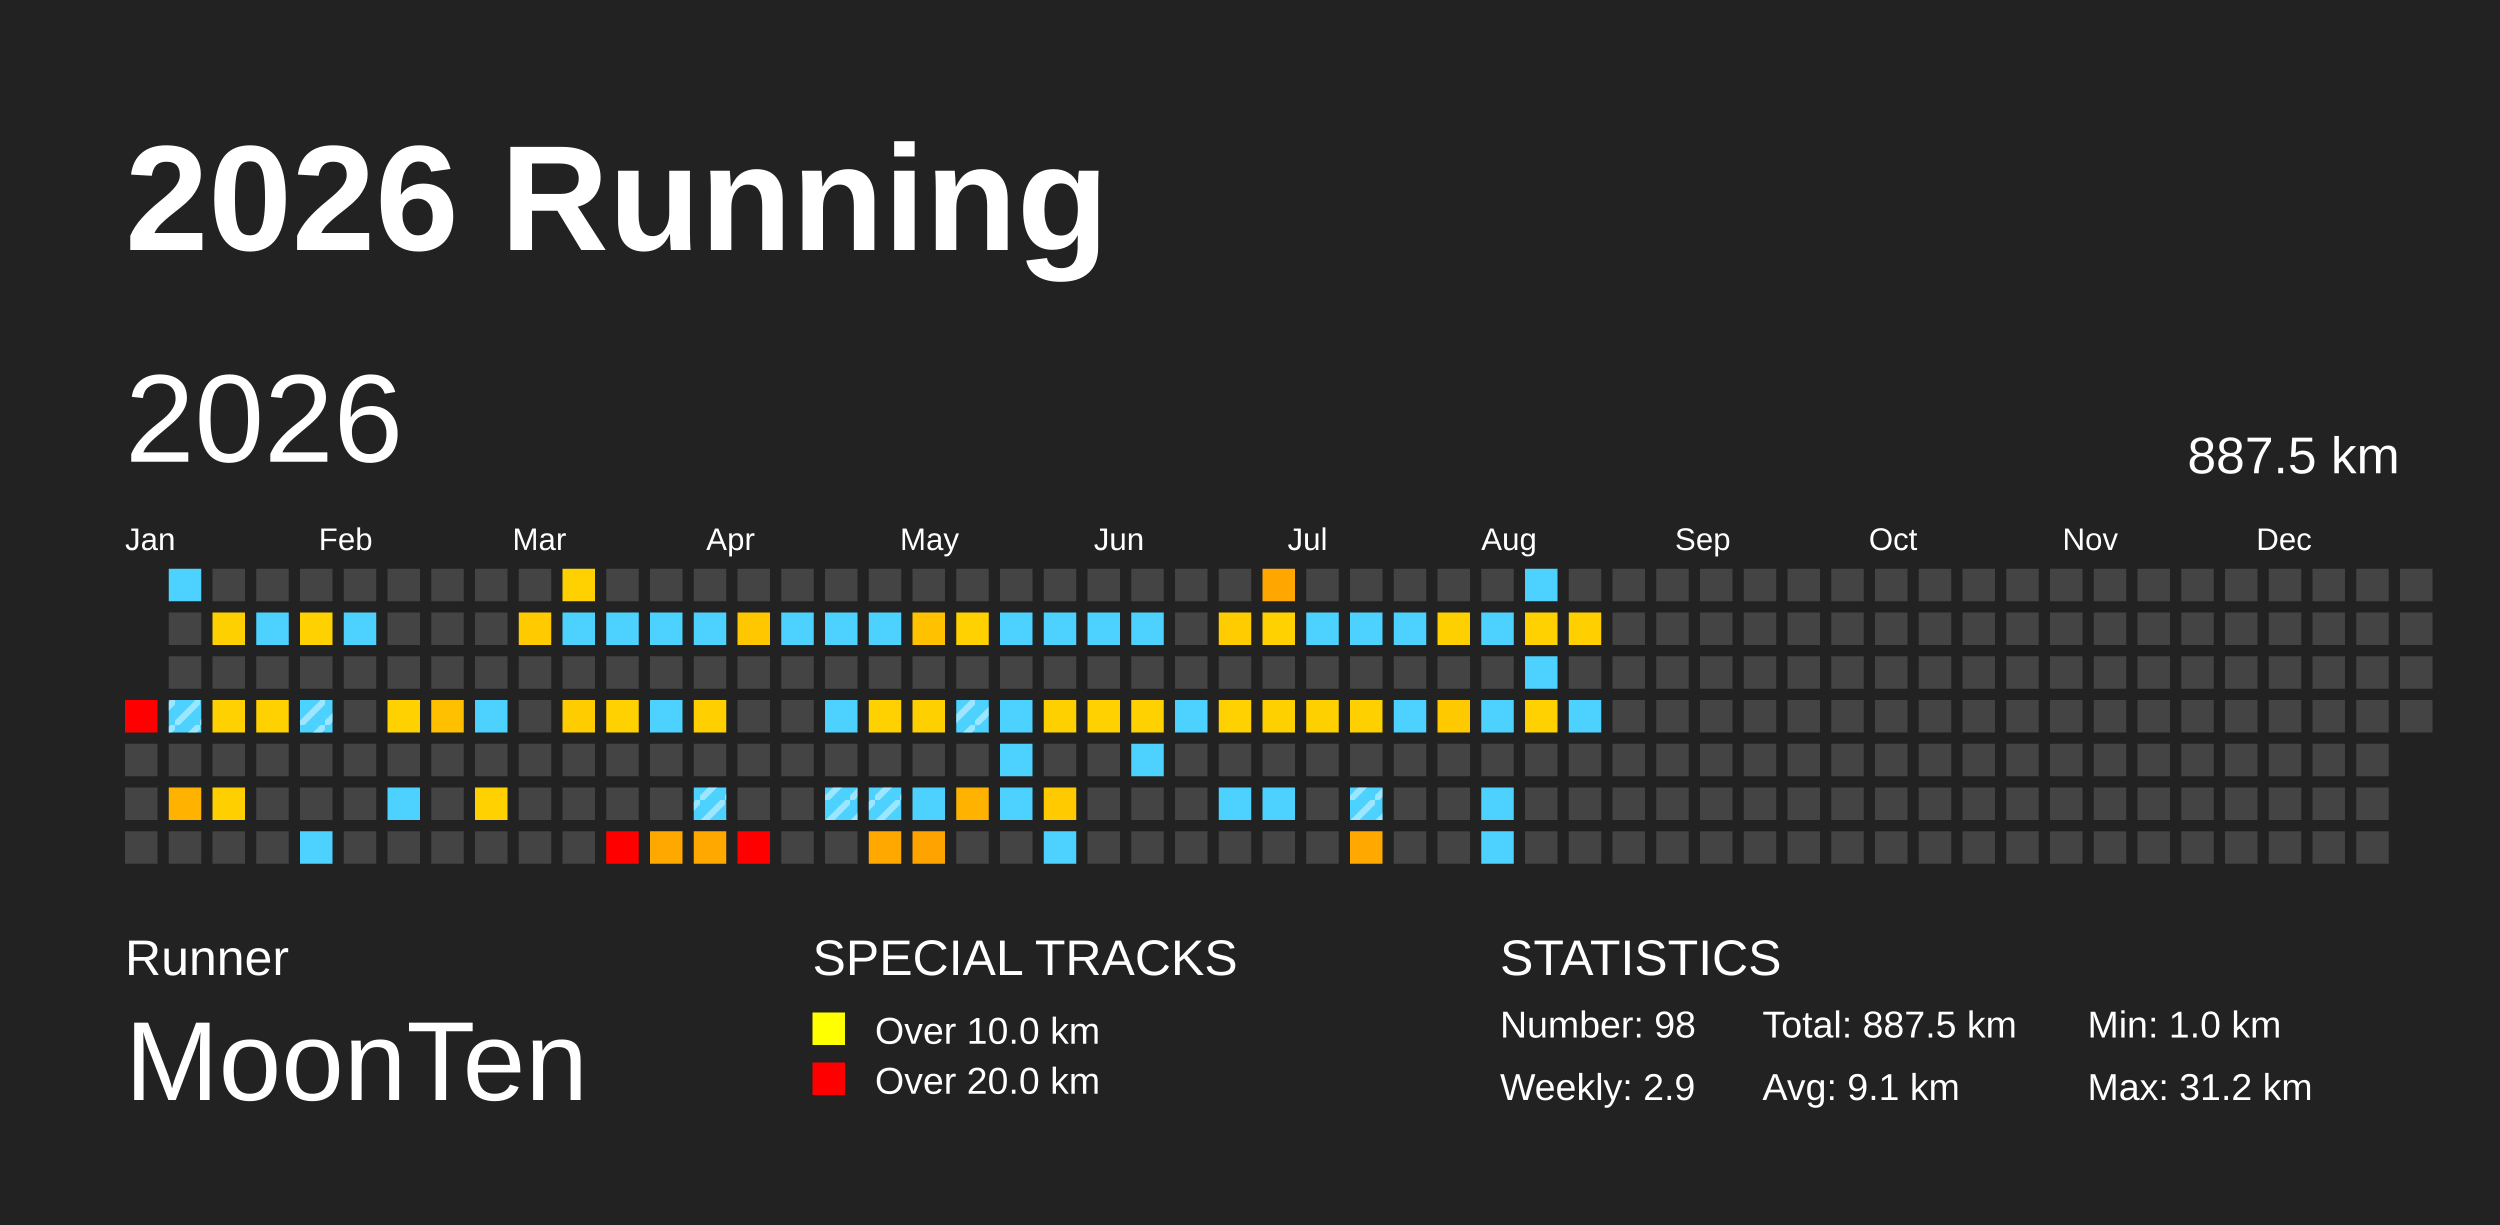
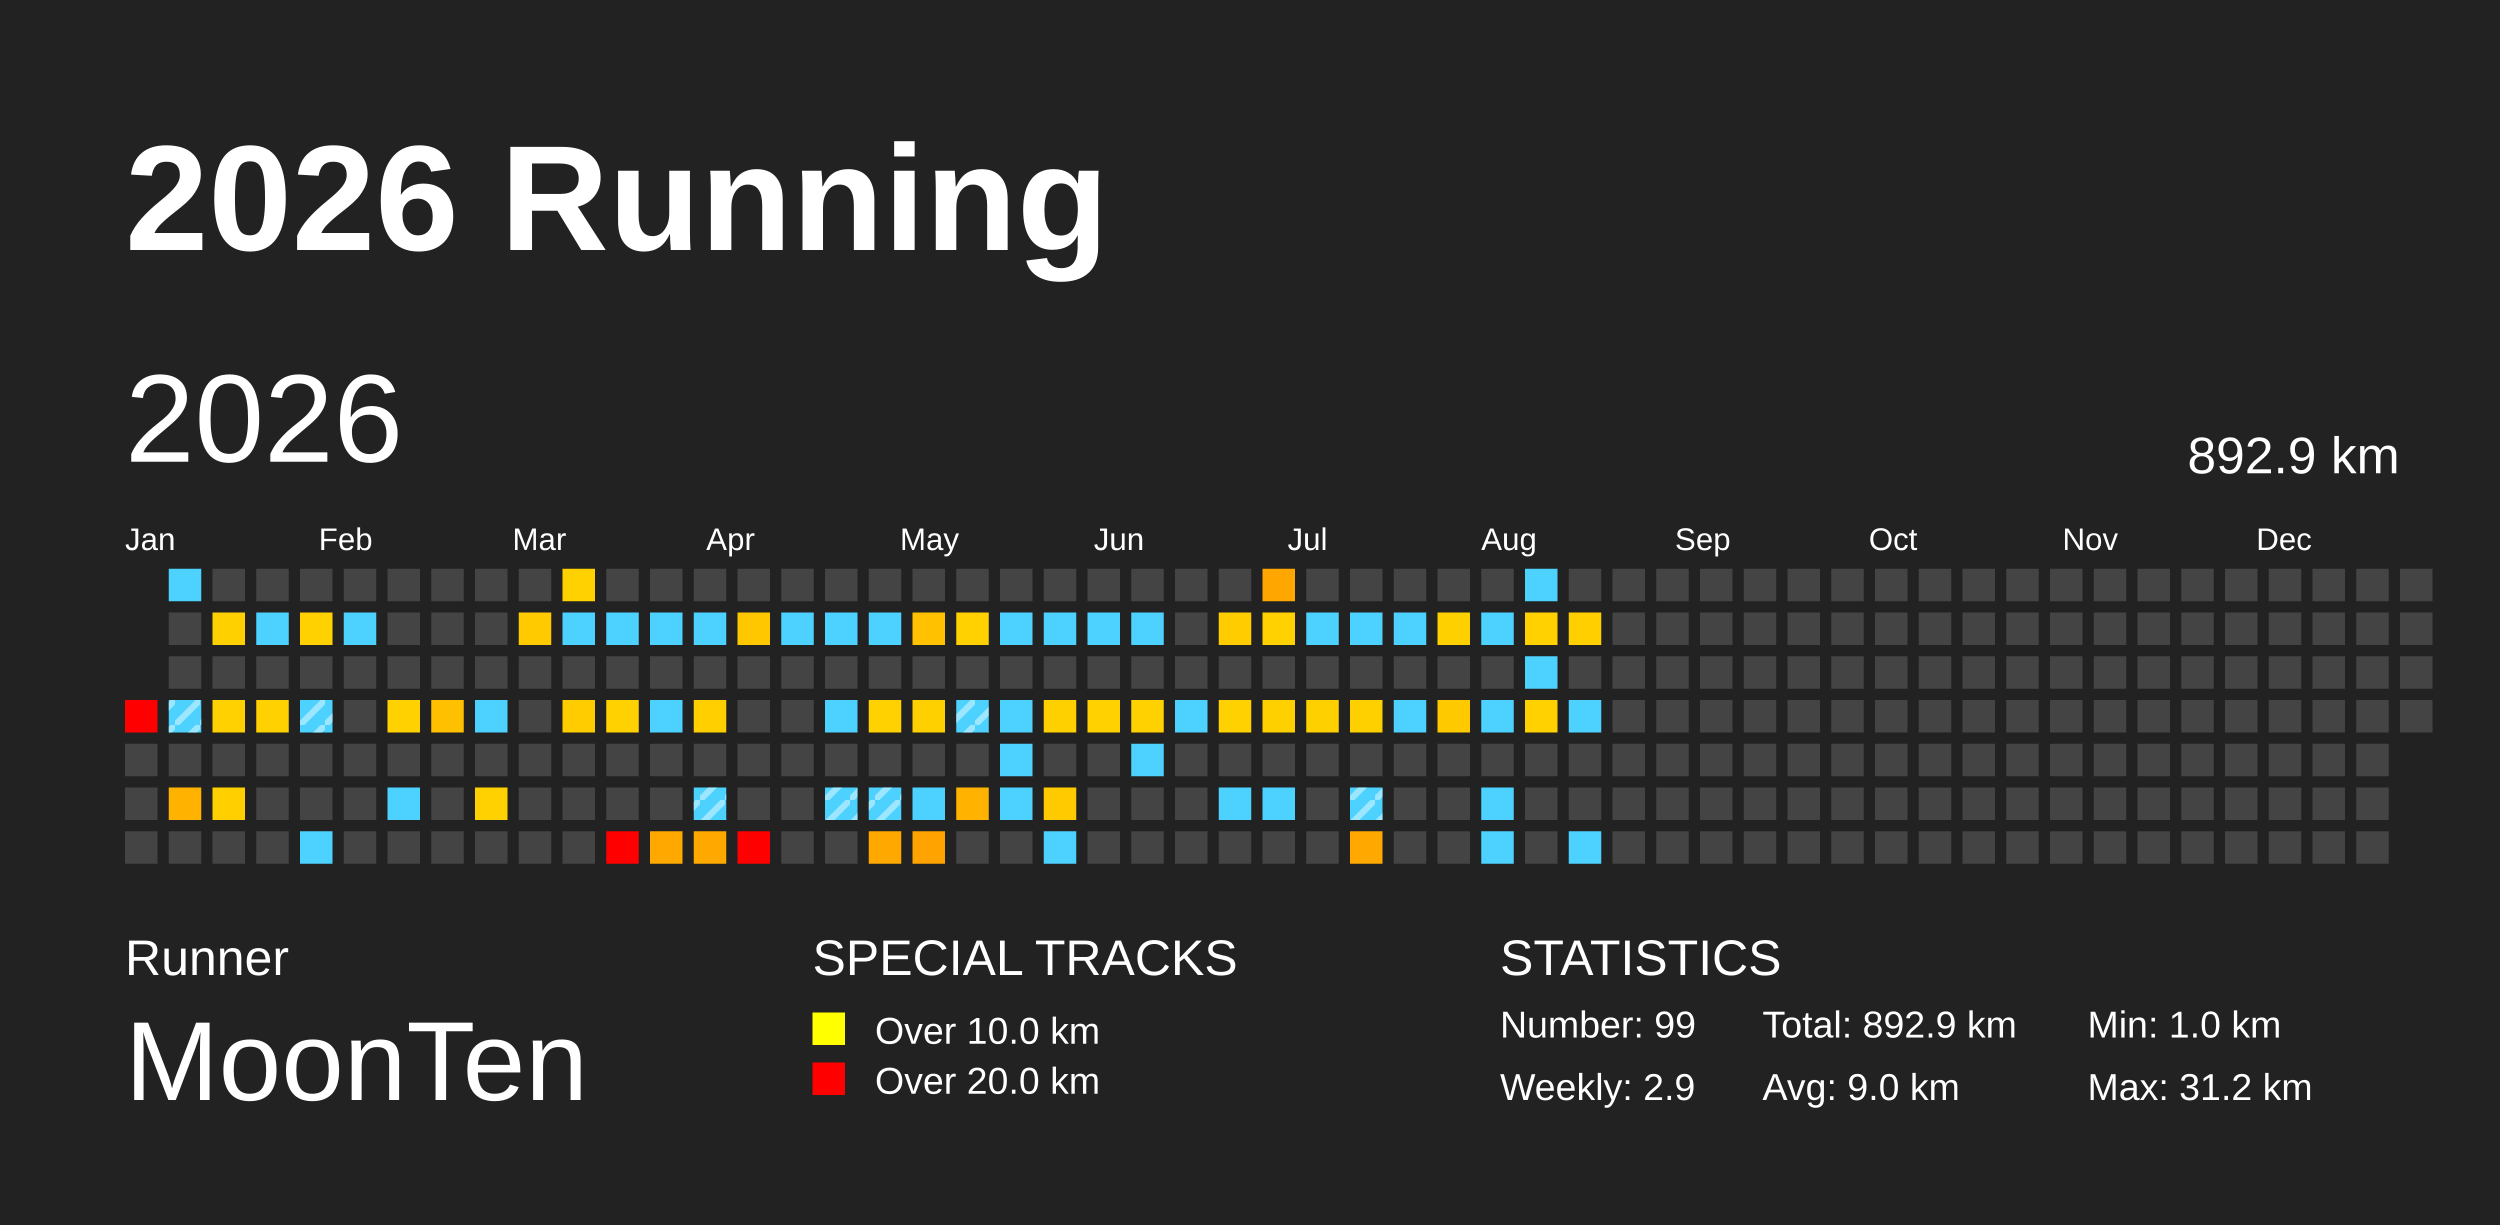
<svg xmlns="http://www.w3.org/2000/svg" baseProfile="full" height="98mm" version="1.1" viewBox="0,0,200,98" width="200mm">
  <defs>
    <pattern height="2" id="indoor-stripe" patternUnits="userSpaceOnUse" width="2">
      <line stroke="white" stroke-opacity="0.45" stroke-width="0.5" x1="0" x2="2" y1="2" y2="0" />
    </pattern>
  </defs>
  <rect fill="#222222" height="98" width="200" x="0" y="0" />
  <text fill="#FFFFFF" style="font-size:12px; font-family:Arial; font-weight:bold;" x="10" y="20">2026 Running</text>
  <text fill="#FFFFFF" style="font-size:4px; font-family:Arial" x="10" y="78">Runner</text>
  <text fill="#FFFFFF" style="font-size:9px; font-family:Arial" x="10" y="88">MoonTen</text>
  <text fill="#FFFFFF" style="font-size:4px; font-family:Arial" x="65" y="78">SPECIAL TRACKS</text>
  <rect fill="yellow" height="2.6" width="2.6" x="65" y="81" />
  <text fill="#FFFFFF" style="font-size:3px; font-family:Arial" x="70" y="83.5">Over 10.0 km</text>
  <rect fill="red" height="2.6" width="2.6" x="65" y="85" />
  <text fill="#FFFFFF" style="font-size:3px; font-family:Arial" x="70" y="87.5">Over 20.0 km</text>
  <text fill="#FFFFFF" style="font-size:4px; font-family:Arial" x="120" y="78">STATISTICS</text>
-   <text fill="#FFFFFF" style="font-size:3px; font-family:Arial" x="120" y="83">Number: 98</text>
+   <text fill="#FFFFFF" style="font-size:3px; font-family:Arial" x="120" y="83">Number: 99</text>
  <text fill="#FFFFFF" style="font-size:3px; font-family:Arial" x="120" y="88">Weekly: 2.9</text>
-   <text fill="#FFFFFF" style="font-size:3px; font-family:Arial" x="141" y="83">Total: 887.5 km</text>
-   <text fill="#FFFFFF" style="font-size:3px; font-family:Arial" x="141" y="88">Avg: 9.1 km</text>
+   <text fill="#FFFFFF" style="font-size:3px; font-family:Arial" x="141" y="83">Total: 892.9 km</text>
+   <text fill="#FFFFFF" style="font-size:3px; font-family:Arial" x="141" y="88">Avg: 9.0 km</text>
  <text fill="#FFFFFF" style="font-size:3px; font-family:Arial" x="167" y="83">Min: 1.0 km</text>
  <text fill="#FFFFFF" style="font-size:3px; font-family:Arial" x="167" y="88">Max: 31.2 km</text>
  <text dominant-baseline="hanging" fill="#FFFFFF" style="font-size:10.0px; font-family:Arial;" x="10" y="30">2026</text>
-   <text dominant-baseline="hanging" fill="#FFFFFF" style="font-size:4.125px; font-family:Arial;" x="175" y="35">887.5 km</text>
+   <text dominant-baseline="hanging" fill="#FFFFFF" style="font-size:4.125px; font-family:Arial;" x="175" y="35">892.9 km</text>
  <text fill="#FFFFFF" style="font-size:2.5px; font-family:Arial" x="10.0" y="44">Jan</text>
  <text fill="#FFFFFF" style="font-size:2.5px; font-family:Arial" x="25.5" y="44">Feb</text>
  <text fill="#FFFFFF" style="font-size:2.5px; font-family:Arial" x="41.0" y="44">Mar</text>
  <text fill="#FFFFFF" style="font-size:2.5px; font-family:Arial" x="56.5" y="44">Apr</text>
  <text fill="#FFFFFF" style="font-size:2.5px; font-family:Arial" x="72.0" y="44">May</text>
  <text fill="#FFFFFF" style="font-size:2.5px; font-family:Arial" x="87.5" y="44">Jun</text>
  <text fill="#FFFFFF" style="font-size:2.5px; font-family:Arial" x="103.0" y="44">Jul</text>
  <text fill="#FFFFFF" style="font-size:2.5px; font-family:Arial" x="118.5" y="44">Aug</text>
  <text fill="#FFFFFF" style="font-size:2.5px; font-family:Arial" x="134.0" y="44">Sep</text>
  <text fill="#FFFFFF" style="font-size:2.5px; font-family:Arial" x="149.5" y="44">Oct</text>
  <text fill="#FFFFFF" style="font-size:2.5px; font-family:Arial" x="165.0" y="44">Nov</text>
  <text fill="#FFFFFF" style="font-size:2.5px; font-family:Arial" x="180.5" y="44">Dec</text>
  <rect fill="red" height="2.6" width="2.6" x="10.0" y="56.0" />
  <rect fill="#444444" height="2.6" width="2.6" x="10.0" y="59.5" />
  <rect fill="#444444" height="2.6" width="2.6" x="10.0" y="63.0" />
  <rect fill="#444444" height="2.6" width="2.6" x="10.0" y="66.5" />
  <rect fill="#4dd2ff" height="2.6" width="2.6" x="13.5" y="45.5" />
  <rect fill="#444444" height="2.6" width="2.6" x="13.5" y="49.0" />
  <rect fill="#444444" height="2.6" width="2.6" x="13.5" y="52.5" />
  <rect fill="#4dd2ff" height="2.6" width="2.6" x="13.5" y="56.0" />
  <rect fill="url(#indoor-stripe)" height="2.6" style="pointer-events: none;" width="2.6" x="13.5" y="56.0" />
  <rect fill="#444444" height="2.6" width="2.6" x="13.5" y="59.5" />
  <rect fill="#ffb300" height="2.6" width="2.6" x="13.5" y="63.0" />
  <rect fill="#444444" height="2.6" width="2.6" x="13.5" y="66.5" />
  <rect fill="#444444" height="2.6" width="2.6" x="17.0" y="45.5" />
  <rect fill="#ffd000" height="2.6" width="2.6" x="17.0" y="49.0" />
  <rect fill="#444444" height="2.6" width="2.6" x="17.0" y="52.5" />
  <rect fill="#ffd100" height="2.6" width="2.6" x="17.0" y="56.0" />
  <rect fill="#444444" height="2.6" width="2.6" x="17.0" y="59.5" />
  <rect fill="#ffcf00" height="2.6" width="2.6" x="17.0" y="63.0" />
  <rect fill="#444444" height="2.6" width="2.6" x="17.0" y="66.5" />
  <rect fill="#444444" height="2.6" width="2.6" x="20.5" y="45.5" />
  <rect fill="#4dd2ff" height="2.6" width="2.6" x="20.5" y="49.0" />
  <rect fill="#444444" height="2.6" width="2.6" x="20.5" y="52.5" />
  <rect fill="#ffd100" height="2.6" width="2.6" x="20.5" y="56.0" />
  <rect fill="#444444" height="2.6" width="2.6" x="20.5" y="59.5" />
  <rect fill="#444444" height="2.6" width="2.6" x="20.5" y="63.0" />
  <rect fill="#444444" height="2.6" width="2.6" x="20.5" y="66.5" />
  <rect fill="#444444" height="2.6" width="2.6" x="24.0" y="45.5" />
  <rect fill="#ffd100" height="2.6" width="2.6" x="24.0" y="49.0" />
  <rect fill="#444444" height="2.6" width="2.6" x="24.0" y="52.5" />
  <rect fill="#4dd2ff" height="2.6" width="2.6" x="24.0" y="56.0" />
  <rect fill="url(#indoor-stripe)" height="2.6" style="pointer-events: none;" width="2.6" x="24.0" y="56.0" />
  <rect fill="#444444" height="2.6" width="2.6" x="24.0" y="59.5" />
  <rect fill="#444444" height="2.6" width="2.6" x="24.0" y="63.0" />
  <rect fill="#4dd2ff" height="2.6" width="2.6" x="24.0" y="66.5" />
  <rect fill="#444444" height="2.6" width="2.6" x="27.5" y="45.5" />
  <rect fill="#4dd2ff" height="2.6" width="2.6" x="27.5" y="49.0" />
  <rect fill="#444444" height="2.6" width="2.6" x="27.5" y="52.5" />
  <rect fill="#444444" height="2.6" width="2.6" x="27.5" y="56.0" />
  <rect fill="#444444" height="2.6" width="2.6" x="27.5" y="59.5" />
  <rect fill="#444444" height="2.6" width="2.6" x="27.5" y="63.0" />
  <rect fill="#444444" height="2.6" width="2.6" x="27.5" y="66.5" />
  <rect fill="#444444" height="2.6" width="2.6" x="31.0" y="45.5" />
  <rect fill="#444444" height="2.6" width="2.6" x="31.0" y="49.0" />
  <rect fill="#444444" height="2.6" width="2.6" x="31.0" y="52.5" />
  <rect fill="#ffd100" height="2.6" width="2.6" x="31.0" y="56.0" />
  <rect fill="#444444" height="2.6" width="2.6" x="31.0" y="59.5" />
  <rect fill="#4dd2ff" height="2.6" width="2.6" x="31.0" y="63.0" />
  <rect fill="#444444" height="2.6" width="2.6" x="31.0" y="66.5" />
  <rect fill="#444444" height="2.6" width="2.6" x="34.5" y="45.5" />
  <rect fill="#444444" height="2.6" width="2.6" x="34.5" y="49.0" />
  <rect fill="#444444" height="2.6" width="2.6" x="34.5" y="52.5" />
  <rect fill="#ffc000" height="2.6" width="2.6" x="34.5" y="56.0" />
  <rect fill="#444444" height="2.6" width="2.6" x="34.5" y="59.5" />
  <rect fill="#444444" height="2.6" width="2.6" x="34.5" y="63.0" />
  <rect fill="#444444" height="2.6" width="2.6" x="34.5" y="66.5" />
  <rect fill="#444444" height="2.6" width="2.6" x="38.0" y="45.5" />
  <rect fill="#444444" height="2.6" width="2.6" x="38.0" y="49.0" />
  <rect fill="#444444" height="2.6" width="2.6" x="38.0" y="52.5" />
  <rect fill="#4dd2ff" height="2.6" width="2.6" x="38.0" y="56.0" />
  <rect fill="#444444" height="2.6" width="2.6" x="38.0" y="59.5" />
  <rect fill="#ffd100" height="2.6" width="2.6" x="38.0" y="63.0" />
  <rect fill="#444444" height="2.6" width="2.6" x="38.0" y="66.5" />
  <rect fill="#444444" height="2.6" width="2.6" x="41.5" y="45.5" />
  <rect fill="#ffca00" height="2.6" width="2.6" x="41.5" y="49.0" />
  <rect fill="#444444" height="2.6" width="2.6" x="41.5" y="52.5" />
  <rect fill="#444444" height="2.6" width="2.6" x="41.5" y="56.0" />
  <rect fill="#444444" height="2.6" width="2.6" x="41.5" y="59.5" />
  <rect fill="#444444" height="2.6" width="2.6" x="41.5" y="63.0" />
  <rect fill="#444444" height="2.6" width="2.6" x="41.5" y="66.5" />
  <rect fill="#ffd100" height="2.6" width="2.6" x="45.0" y="45.5" />
  <rect fill="#4dd2ff" height="2.6" width="2.6" x="45.0" y="49.0" />
  <rect fill="#444444" height="2.6" width="2.6" x="45.0" y="52.5" />
  <rect fill="#ffcc00" height="2.6" width="2.6" x="45.0" y="56.0" />
  <rect fill="#444444" height="2.6" width="2.6" x="45.0" y="59.5" />
  <rect fill="#444444" height="2.6" width="2.6" x="45.0" y="63.0" />
  <rect fill="#444444" height="2.6" width="2.6" x="45.0" y="66.5" />
  <rect fill="#444444" height="2.6" width="2.6" x="48.5" y="45.5" />
  <rect fill="#4dd2ff" height="2.6" width="2.6" x="48.5" y="49.0" />
  <rect fill="#444444" height="2.6" width="2.6" x="48.5" y="52.5" />
  <rect fill="#ffd100" height="2.6" width="2.6" x="48.5" y="56.0" />
  <rect fill="#444444" height="2.6" width="2.6" x="48.5" y="59.5" />
  <rect fill="#444444" height="2.6" width="2.6" x="48.5" y="63.0" />
  <rect fill="red" height="2.6" width="2.6" x="48.5" y="66.5" />
  <rect fill="#444444" height="2.6" width="2.6" x="52.0" y="45.5" />
  <rect fill="#4dd2ff" height="2.6" width="2.6" x="52.0" y="49.0" />
  <rect fill="#444444" height="2.6" width="2.6" x="52.0" y="52.5" />
  <rect fill="#4dd2ff" height="2.6" width="2.6" x="52.0" y="56.0" />
  <rect fill="#444444" height="2.6" width="2.6" x="52.0" y="59.5" />
  <rect fill="#444444" height="2.6" width="2.6" x="52.0" y="63.0" />
  <rect fill="#ffa900" height="2.6" width="2.6" x="52.0" y="66.5" />
  <rect fill="#444444" height="2.6" width="2.6" x="55.5" y="45.5" />
  <rect fill="#4dd2ff" height="2.6" width="2.6" x="55.5" y="49.0" />
  <rect fill="#444444" height="2.6" width="2.6" x="55.5" y="52.5" />
  <rect fill="#ffcf00" height="2.6" width="2.6" x="55.5" y="56.0" />
  <rect fill="#444444" height="2.6" width="2.6" x="55.5" y="59.5" />
  <rect fill="#4dd2ff" height="2.6" width="2.6" x="55.5" y="63.0" />
  <rect fill="url(#indoor-stripe)" height="2.6" style="pointer-events: none;" width="2.6" x="55.5" y="63.0" />
  <rect fill="#ffa900" height="2.6" width="2.6" x="55.5" y="66.5" />
  <rect fill="#444444" height="2.6" width="2.6" x="59.0" y="45.5" />
  <rect fill="#ffc700" height="2.6" width="2.6" x="59.0" y="49.0" />
  <rect fill="#444444" height="2.6" width="2.6" x="59.0" y="52.5" />
  <rect fill="#444444" height="2.6" width="2.6" x="59.0" y="56.0" />
  <rect fill="#444444" height="2.6" width="2.6" x="59.0" y="59.5" />
  <rect fill="#444444" height="2.6" width="2.6" x="59.0" y="63.0" />
  <rect fill="red" height="2.6" width="2.6" x="59.0" y="66.5" />
  <rect fill="#444444" height="2.6" width="2.6" x="62.5" y="45.5" />
  <rect fill="#4dd2ff" height="2.6" width="2.6" x="62.5" y="49.0" />
  <rect fill="#444444" height="2.6" width="2.6" x="62.5" y="52.5" />
  <rect fill="#444444" height="2.6" width="2.6" x="62.5" y="56.0" />
  <rect fill="#444444" height="2.6" width="2.6" x="62.5" y="59.5" />
  <rect fill="#444444" height="2.6" width="2.6" x="62.5" y="63.0" />
  <rect fill="#444444" height="2.6" width="2.6" x="62.5" y="66.5" />
  <rect fill="#444444" height="2.6" width="2.6" x="66.0" y="45.5" />
  <rect fill="#4dd2ff" height="2.6" width="2.6" x="66.0" y="49.0" />
  <rect fill="#444444" height="2.6" width="2.6" x="66.0" y="52.5" />
  <rect fill="#4dd2ff" height="2.6" width="2.6" x="66.0" y="56.0" />
  <rect fill="#444444" height="2.6" width="2.6" x="66.0" y="59.5" />
  <rect fill="#4dd2ff" height="2.6" width="2.6" x="66.0" y="63.0" />
  <rect fill="url(#indoor-stripe)" height="2.6" style="pointer-events: none;" width="2.6" x="66.0" y="63.0" />
  <rect fill="#444444" height="2.6" width="2.6" x="66.0" y="66.5" />
  <rect fill="#444444" height="2.6" width="2.6" x="69.5" y="45.5" />
  <rect fill="#4dd2ff" height="2.6" width="2.6" x="69.5" y="49.0" />
  <rect fill="#444444" height="2.6" width="2.6" x="69.5" y="52.5" />
  <rect fill="#ffd100" height="2.6" width="2.6" x="69.5" y="56.0" />
  <rect fill="#444444" height="2.6" width="2.6" x="69.5" y="59.5" />
  <rect fill="#4dd2ff" height="2.6" width="2.6" x="69.5" y="63.0" />
  <rect fill="url(#indoor-stripe)" height="2.6" style="pointer-events: none;" width="2.6" x="69.5" y="63.0" />
  <rect fill="#ffa900" height="2.6" width="2.6" x="69.5" y="66.5" />
  <rect fill="#444444" height="2.6" width="2.6" x="73.0" y="45.5" />
  <rect fill="#ffc100" height="2.6" width="2.6" x="73.0" y="49.0" />
  <rect fill="#444444" height="2.6" width="2.6" x="73.0" y="52.5" />
  <rect fill="#ffd000" height="2.6" width="2.6" x="73.0" y="56.0" />
  <rect fill="#444444" height="2.6" width="2.6" x="73.0" y="59.5" />
  <rect fill="#4dd2ff" height="2.6" width="2.6" x="73.0" y="63.0" />
  <rect fill="#ffa300" height="2.6" width="2.6" x="73.0" y="66.5" />
  <rect fill="#444444" height="2.6" width="2.6" x="76.5" y="45.5" />
  <rect fill="#ffd100" height="2.6" width="2.6" x="76.5" y="49.0" />
  <rect fill="#444444" height="2.6" width="2.6" x="76.5" y="52.5" />
  <rect fill="#4dd2ff" height="2.6" width="2.6" x="76.5" y="56.0" />
  <rect fill="url(#indoor-stripe)" height="2.6" style="pointer-events: none;" width="2.6" x="76.5" y="56.0" />
  <rect fill="#444444" height="2.6" width="2.6" x="76.5" y="59.5" />
  <rect fill="#ffb300" height="2.6" width="2.6" x="76.5" y="63.0" />
  <rect fill="#444444" height="2.6" width="2.6" x="76.5" y="66.5" />
  <rect fill="#444444" height="2.6" width="2.6" x="80.0" y="45.5" />
  <rect fill="#4dd2ff" height="2.6" width="2.6" x="80.0" y="49.0" />
  <rect fill="#444444" height="2.6" width="2.6" x="80.0" y="52.5" />
  <rect fill="#4dd2ff" height="2.6" width="2.6" x="80.0" y="56.0" />
  <rect fill="#4dd2ff" height="2.6" width="2.6" x="80.0" y="59.5" />
  <rect fill="#4dd2ff" height="2.6" width="2.6" x="80.0" y="63.0" />
  <rect fill="#444444" height="2.6" width="2.6" x="80.0" y="66.5" />
  <rect fill="#444444" height="2.6" width="2.6" x="83.5" y="45.5" />
  <rect fill="#4dd2ff" height="2.6" width="2.6" x="83.5" y="49.0" />
  <rect fill="#444444" height="2.6" width="2.6" x="83.5" y="52.5" />
  <rect fill="#ffd000" height="2.6" width="2.6" x="83.5" y="56.0" />
  <rect fill="#444444" height="2.6" width="2.6" x="83.5" y="59.5" />
  <rect fill="#ffca00" height="2.6" width="2.6" x="83.5" y="63.0" />
  <rect fill="#4dd2ff" height="2.6" width="2.6" x="83.5" y="66.5" />
  <rect fill="#444444" height="2.6" width="2.6" x="87.0" y="45.5" />
  <rect fill="#4dd2ff" height="2.6" width="2.6" x="87.0" y="49.0" />
  <rect fill="#444444" height="2.6" width="2.6" x="87.0" y="52.5" />
  <rect fill="#ffd100" height="2.6" width="2.6" x="87.0" y="56.0" />
  <rect fill="#444444" height="2.6" width="2.6" x="87.0" y="59.5" />
  <rect fill="#444444" height="2.6" width="2.6" x="87.0" y="63.0" />
  <rect fill="#444444" height="2.6" width="2.6" x="87.0" y="66.5" />
  <rect fill="#444444" height="2.6" width="2.6" x="90.5" y="45.5" />
  <rect fill="#4dd2ff" height="2.6" width="2.6" x="90.5" y="49.0" />
  <rect fill="#444444" height="2.6" width="2.6" x="90.5" y="52.5" />
  <rect fill="#ffd100" height="2.6" width="2.6" x="90.5" y="56.0" />
  <rect fill="#4dd2ff" height="2.6" width="2.6" x="90.5" y="59.5" />
  <rect fill="#444444" height="2.6" width="2.6" x="90.5" y="63.0" />
  <rect fill="#444444" height="2.6" width="2.6" x="90.5" y="66.5" />
  <rect fill="#444444" height="2.6" width="2.6" x="94.0" y="45.5" />
  <rect fill="#444444" height="2.6" width="2.6" x="94.0" y="49.0" />
  <rect fill="#444444" height="2.6" width="2.6" x="94.0" y="52.5" />
  <rect fill="#4dd2ff" height="2.6" width="2.6" x="94.0" y="56.0" />
  <rect fill="#444444" height="2.6" width="2.6" x="94.0" y="59.5" />
  <rect fill="#444444" height="2.6" width="2.6" x="94.0" y="63.0" />
  <rect fill="#444444" height="2.6" width="2.6" x="94.0" y="66.5" />
  <rect fill="#444444" height="2.6" width="2.6" x="97.5" y="45.5" />
  <rect fill="#ffcc00" height="2.6" width="2.6" x="97.5" y="49.0" />
  <rect fill="#444444" height="2.6" width="2.6" x="97.5" y="52.5" />
  <rect fill="#ffd100" height="2.6" width="2.6" x="97.5" y="56.0" />
  <rect fill="#444444" height="2.6" width="2.6" x="97.5" y="59.5" />
  <rect fill="#4dd2ff" height="2.6" width="2.6" x="97.5" y="63.0" />
  <rect fill="#444444" height="2.6" width="2.6" x="97.5" y="66.5" />
  <rect fill="#ffa600" height="2.6" width="2.6" x="101.0" y="45.5" />
  <rect fill="#ffd100" height="2.6" width="2.6" x="101.0" y="49.0" />
  <rect fill="#444444" height="2.6" width="2.6" x="101.0" y="52.5" />
  <rect fill="#ffd000" height="2.6" width="2.6" x="101.0" y="56.0" />
  <rect fill="#444444" height="2.6" width="2.6" x="101.0" y="59.5" />
  <rect fill="#4dd2ff" height="2.6" width="2.6" x="101.0" y="63.0" />
  <rect fill="#444444" height="2.6" width="2.6" x="101.0" y="66.5" />
  <rect fill="#444444" height="2.6" width="2.6" x="104.5" y="45.5" />
  <rect fill="#4dd2ff" height="2.6" width="2.6" x="104.5" y="49.0" />
  <rect fill="#444444" height="2.6" width="2.6" x="104.5" y="52.5" />
  <rect fill="#ffd000" height="2.6" width="2.6" x="104.5" y="56.0" />
  <rect fill="#444444" height="2.6" width="2.6" x="104.5" y="59.5" />
  <rect fill="#444444" height="2.6" width="2.6" x="104.5" y="63.0" />
  <rect fill="#444444" height="2.6" width="2.6" x="104.5" y="66.5" />
  <rect fill="#444444" height="2.6" width="2.6" x="108.0" y="45.5" />
  <rect fill="#4dd2ff" height="2.6" width="2.6" x="108.0" y="49.0" />
  <rect fill="#444444" height="2.6" width="2.6" x="108.0" y="52.5" />
  <rect fill="#ffd000" height="2.6" width="2.6" x="108.0" y="56.0" />
  <rect fill="#444444" height="2.6" width="2.6" x="108.0" y="59.5" />
  <rect fill="#4dd2ff" height="2.6" width="2.6" x="108.0" y="63.0" />
  <rect fill="url(#indoor-stripe)" height="2.6" style="pointer-events: none;" width="2.6" x="108.0" y="63.0" />
  <rect fill="#ffa900" height="2.6" width="2.6" x="108.0" y="66.5" />
  <rect fill="#444444" height="2.6" width="2.6" x="111.5" y="45.5" />
  <rect fill="#4dd2ff" height="2.6" width="2.6" x="111.5" y="49.0" />
  <rect fill="#444444" height="2.6" width="2.6" x="111.5" y="52.5" />
  <rect fill="#4dd2ff" height="2.6" width="2.6" x="111.5" y="56.0" />
  <rect fill="#444444" height="2.6" width="2.6" x="111.5" y="59.5" />
  <rect fill="#444444" height="2.6" width="2.6" x="111.5" y="63.0" />
  <rect fill="#444444" height="2.6" width="2.6" x="111.5" y="66.5" />
  <rect fill="#444444" height="2.6" width="2.6" x="115.0" y="45.5" />
  <rect fill="#ffd000" height="2.6" width="2.6" x="115.0" y="49.0" />
  <rect fill="#444444" height="2.6" width="2.6" x="115.0" y="52.5" />
  <rect fill="#ffc900" height="2.6" width="2.6" x="115.0" y="56.0" />
  <rect fill="#444444" height="2.6" width="2.6" x="115.0" y="59.5" />
  <rect fill="#444444" height="2.6" width="2.6" x="115.0" y="63.0" />
  <rect fill="#444444" height="2.6" width="2.6" x="115.0" y="66.5" />
  <rect fill="#444444" height="2.6" width="2.6" x="118.5" y="45.5" />
  <rect fill="#4dd2ff" height="2.6" width="2.6" x="118.5" y="49.0" />
  <rect fill="#444444" height="2.6" width="2.6" x="118.5" y="52.5" />
  <rect fill="#4dd2ff" height="2.6" width="2.6" x="118.5" y="56.0" />
  <rect fill="#444444" height="2.6" width="2.6" x="118.5" y="59.5" />
  <rect fill="#4dd2ff" height="2.6" width="2.6" x="118.5" y="63.0" />
  <rect fill="#4dd2ff" height="2.6" width="2.6" x="118.5" y="66.5" />
  <rect fill="#4dd2ff" height="2.6" width="2.6" x="122.0" y="45.5" />
  <rect fill="#ffd100" height="2.6" width="2.6" x="122.0" y="49.0" />
  <rect fill="#4dd2ff" height="2.6" width="2.6" x="122.0" y="52.5" />
  <rect fill="#ffd100" height="2.6" width="2.6" x="122.0" y="56.0" />
  <rect fill="#444444" height="2.6" width="2.6" x="122.0" y="59.5" />
  <rect fill="#444444" height="2.6" width="2.6" x="122.0" y="63.0" />
  <rect fill="#444444" height="2.6" width="2.6" x="122.0" y="66.5" />
  <rect fill="#444444" height="2.6" width="2.6" x="125.5" y="45.5" />
  <rect fill="#ffcf00" height="2.6" width="2.6" x="125.5" y="49.0" />
  <rect fill="#444444" height="2.6" width="2.6" x="125.5" y="52.5" />
  <rect fill="#4dd2ff" height="2.6" width="2.6" x="125.5" y="56.0" />
  <rect fill="#444444" height="2.6" width="2.6" x="125.5" y="59.5" />
  <rect fill="#444444" height="2.6" width="2.6" x="125.5" y="63.0" />
-   <rect fill="#444444" height="2.6" width="2.6" x="125.5" y="66.5" />
+   <rect fill="#4dd2ff" height="2.6" width="2.6" x="125.5" y="66.5" />
  <rect fill="#444444" height="2.6" width="2.6" x="129.0" y="45.5" />
  <rect fill="#444444" height="2.6" width="2.6" x="129.0" y="49.0" />
  <rect fill="#444444" height="2.6" width="2.6" x="129.0" y="52.5" />
  <rect fill="#444444" height="2.6" width="2.6" x="129.0" y="56.0" />
  <rect fill="#444444" height="2.6" width="2.6" x="129.0" y="59.5" />
  <rect fill="#444444" height="2.6" width="2.6" x="129.0" y="63.0" />
  <rect fill="#444444" height="2.6" width="2.6" x="129.0" y="66.5" />
  <rect fill="#444444" height="2.6" width="2.6" x="132.5" y="45.5" />
  <rect fill="#444444" height="2.6" width="2.6" x="132.5" y="49.0" />
  <rect fill="#444444" height="2.6" width="2.6" x="132.5" y="52.5" />
  <rect fill="#444444" height="2.6" width="2.6" x="132.5" y="56.0" />
  <rect fill="#444444" height="2.6" width="2.6" x="132.5" y="59.5" />
  <rect fill="#444444" height="2.6" width="2.6" x="132.5" y="63.0" />
  <rect fill="#444444" height="2.6" width="2.6" x="132.5" y="66.5" />
  <rect fill="#444444" height="2.6" width="2.6" x="136.0" y="45.5" />
  <rect fill="#444444" height="2.6" width="2.6" x="136.0" y="49.0" />
  <rect fill="#444444" height="2.6" width="2.6" x="136.0" y="52.5" />
  <rect fill="#444444" height="2.6" width="2.6" x="136.0" y="56.0" />
  <rect fill="#444444" height="2.6" width="2.6" x="136.0" y="59.5" />
  <rect fill="#444444" height="2.6" width="2.6" x="136.0" y="63.0" />
  <rect fill="#444444" height="2.6" width="2.6" x="136.0" y="66.5" />
  <rect fill="#444444" height="2.6" width="2.6" x="139.5" y="45.5" />
  <rect fill="#444444" height="2.6" width="2.6" x="139.5" y="49.0" />
  <rect fill="#444444" height="2.6" width="2.6" x="139.5" y="52.5" />
  <rect fill="#444444" height="2.6" width="2.6" x="139.5" y="56.0" />
  <rect fill="#444444" height="2.6" width="2.6" x="139.5" y="59.5" />
  <rect fill="#444444" height="2.6" width="2.6" x="139.5" y="63.0" />
  <rect fill="#444444" height="2.6" width="2.6" x="139.5" y="66.5" />
  <rect fill="#444444" height="2.6" width="2.6" x="143.0" y="45.5" />
  <rect fill="#444444" height="2.6" width="2.6" x="143.0" y="49.0" />
  <rect fill="#444444" height="2.6" width="2.6" x="143.0" y="52.5" />
  <rect fill="#444444" height="2.6" width="2.6" x="143.0" y="56.0" />
  <rect fill="#444444" height="2.6" width="2.6" x="143.0" y="59.5" />
  <rect fill="#444444" height="2.6" width="2.6" x="143.0" y="63.0" />
  <rect fill="#444444" height="2.6" width="2.6" x="143.0" y="66.5" />
  <rect fill="#444444" height="2.6" width="2.6" x="146.5" y="45.5" />
  <rect fill="#444444" height="2.6" width="2.6" x="146.5" y="49.0" />
  <rect fill="#444444" height="2.6" width="2.6" x="146.5" y="52.5" />
  <rect fill="#444444" height="2.6" width="2.6" x="146.5" y="56.0" />
  <rect fill="#444444" height="2.6" width="2.6" x="146.5" y="59.5" />
  <rect fill="#444444" height="2.6" width="2.6" x="146.5" y="63.0" />
  <rect fill="#444444" height="2.6" width="2.6" x="146.5" y="66.5" />
  <rect fill="#444444" height="2.6" width="2.6" x="150.0" y="45.5" />
  <rect fill="#444444" height="2.6" width="2.6" x="150.0" y="49.0" />
  <rect fill="#444444" height="2.6" width="2.6" x="150.0" y="52.5" />
  <rect fill="#444444" height="2.6" width="2.6" x="150.0" y="56.0" />
  <rect fill="#444444" height="2.6" width="2.6" x="150.0" y="59.5" />
  <rect fill="#444444" height="2.6" width="2.6" x="150.0" y="63.0" />
  <rect fill="#444444" height="2.6" width="2.6" x="150.0" y="66.5" />
  <rect fill="#444444" height="2.6" width="2.6" x="153.5" y="45.5" />
  <rect fill="#444444" height="2.6" width="2.6" x="153.5" y="49.0" />
  <rect fill="#444444" height="2.6" width="2.6" x="153.5" y="52.5" />
  <rect fill="#444444" height="2.6" width="2.6" x="153.5" y="56.0" />
  <rect fill="#444444" height="2.6" width="2.6" x="153.5" y="59.5" />
  <rect fill="#444444" height="2.6" width="2.6" x="153.5" y="63.0" />
  <rect fill="#444444" height="2.6" width="2.6" x="153.5" y="66.5" />
  <rect fill="#444444" height="2.6" width="2.6" x="157.0" y="45.5" />
  <rect fill="#444444" height="2.6" width="2.6" x="157.0" y="49.0" />
  <rect fill="#444444" height="2.6" width="2.6" x="157.0" y="52.5" />
  <rect fill="#444444" height="2.6" width="2.6" x="157.0" y="56.0" />
  <rect fill="#444444" height="2.6" width="2.6" x="157.0" y="59.5" />
  <rect fill="#444444" height="2.6" width="2.6" x="157.0" y="63.0" />
  <rect fill="#444444" height="2.6" width="2.6" x="157.0" y="66.5" />
  <rect fill="#444444" height="2.6" width="2.6" x="160.5" y="45.5" />
  <rect fill="#444444" height="2.6" width="2.6" x="160.5" y="49.0" />
  <rect fill="#444444" height="2.6" width="2.6" x="160.5" y="52.5" />
  <rect fill="#444444" height="2.6" width="2.6" x="160.5" y="56.0" />
  <rect fill="#444444" height="2.6" width="2.6" x="160.5" y="59.5" />
  <rect fill="#444444" height="2.6" width="2.6" x="160.5" y="63.0" />
  <rect fill="#444444" height="2.6" width="2.6" x="160.5" y="66.5" />
  <rect fill="#444444" height="2.6" width="2.6" x="164.0" y="45.5" />
  <rect fill="#444444" height="2.6" width="2.6" x="164.0" y="49.0" />
  <rect fill="#444444" height="2.6" width="2.6" x="164.0" y="52.5" />
  <rect fill="#444444" height="2.6" width="2.6" x="164.0" y="56.0" />
  <rect fill="#444444" height="2.6" width="2.6" x="164.0" y="59.5" />
  <rect fill="#444444" height="2.6" width="2.6" x="164.0" y="63.0" />
  <rect fill="#444444" height="2.6" width="2.6" x="164.0" y="66.5" />
  <rect fill="#444444" height="2.6" width="2.6" x="167.5" y="45.5" />
  <rect fill="#444444" height="2.6" width="2.6" x="167.5" y="49.0" />
  <rect fill="#444444" height="2.6" width="2.6" x="167.5" y="52.5" />
  <rect fill="#444444" height="2.6" width="2.6" x="167.5" y="56.0" />
  <rect fill="#444444" height="2.6" width="2.6" x="167.5" y="59.5" />
  <rect fill="#444444" height="2.6" width="2.6" x="167.5" y="63.0" />
  <rect fill="#444444" height="2.6" width="2.6" x="167.5" y="66.5" />
  <rect fill="#444444" height="2.6" width="2.6" x="171.0" y="45.5" />
  <rect fill="#444444" height="2.6" width="2.6" x="171.0" y="49.0" />
  <rect fill="#444444" height="2.6" width="2.6" x="171.0" y="52.5" />
  <rect fill="#444444" height="2.6" width="2.6" x="171.0" y="56.0" />
  <rect fill="#444444" height="2.6" width="2.6" x="171.0" y="59.5" />
  <rect fill="#444444" height="2.6" width="2.6" x="171.0" y="63.0" />
  <rect fill="#444444" height="2.6" width="2.6" x="171.0" y="66.5" />
  <rect fill="#444444" height="2.6" width="2.6" x="174.5" y="45.5" />
  <rect fill="#444444" height="2.6" width="2.6" x="174.5" y="49.0" />
  <rect fill="#444444" height="2.6" width="2.6" x="174.5" y="52.5" />
  <rect fill="#444444" height="2.6" width="2.6" x="174.5" y="56.0" />
  <rect fill="#444444" height="2.6" width="2.6" x="174.5" y="59.5" />
  <rect fill="#444444" height="2.6" width="2.6" x="174.5" y="63.0" />
  <rect fill="#444444" height="2.6" width="2.6" x="174.5" y="66.5" />
  <rect fill="#444444" height="2.6" width="2.6" x="178.0" y="45.5" />
  <rect fill="#444444" height="2.6" width="2.6" x="178.0" y="49.0" />
  <rect fill="#444444" height="2.6" width="2.6" x="178.0" y="52.5" />
  <rect fill="#444444" height="2.6" width="2.6" x="178.0" y="56.0" />
  <rect fill="#444444" height="2.6" width="2.6" x="178.0" y="59.5" />
  <rect fill="#444444" height="2.6" width="2.6" x="178.0" y="63.0" />
  <rect fill="#444444" height="2.6" width="2.6" x="178.0" y="66.5" />
  <rect fill="#444444" height="2.6" width="2.6" x="181.5" y="45.5" />
  <rect fill="#444444" height="2.6" width="2.6" x="181.5" y="49.0" />
  <rect fill="#444444" height="2.6" width="2.6" x="181.5" y="52.5" />
  <rect fill="#444444" height="2.6" width="2.6" x="181.5" y="56.0" />
  <rect fill="#444444" height="2.6" width="2.6" x="181.5" y="59.5" />
  <rect fill="#444444" height="2.6" width="2.6" x="181.5" y="63.0" />
  <rect fill="#444444" height="2.6" width="2.6" x="181.5" y="66.5" />
  <rect fill="#444444" height="2.6" width="2.6" x="185.0" y="45.5" />
  <rect fill="#444444" height="2.6" width="2.6" x="185.0" y="49.0" />
  <rect fill="#444444" height="2.6" width="2.6" x="185.0" y="52.5" />
  <rect fill="#444444" height="2.6" width="2.6" x="185.0" y="56.0" />
  <rect fill="#444444" height="2.6" width="2.6" x="185.0" y="59.5" />
  <rect fill="#444444" height="2.6" width="2.6" x="185.0" y="63.0" />
  <rect fill="#444444" height="2.6" width="2.6" x="185.0" y="66.5" />
  <rect fill="#444444" height="2.6" width="2.6" x="188.5" y="45.5" />
  <rect fill="#444444" height="2.6" width="2.6" x="188.5" y="49.0" />
  <rect fill="#444444" height="2.6" width="2.6" x="188.5" y="52.5" />
  <rect fill="#444444" height="2.6" width="2.6" x="188.5" y="56.0" />
  <rect fill="#444444" height="2.6" width="2.6" x="188.5" y="59.5" />
  <rect fill="#444444" height="2.6" width="2.6" x="188.5" y="63.0" />
  <rect fill="#444444" height="2.6" width="2.6" x="188.5" y="66.5" />
  <rect fill="#444444" height="2.6" width="2.6" x="192.0" y="45.5" />
  <rect fill="#444444" height="2.6" width="2.6" x="192.0" y="49.0" />
  <rect fill="#444444" height="2.6" width="2.6" x="192.0" y="52.5" />
  <rect fill="#444444" height="2.6" width="2.6" x="192.0" y="56.0" />
</svg>
